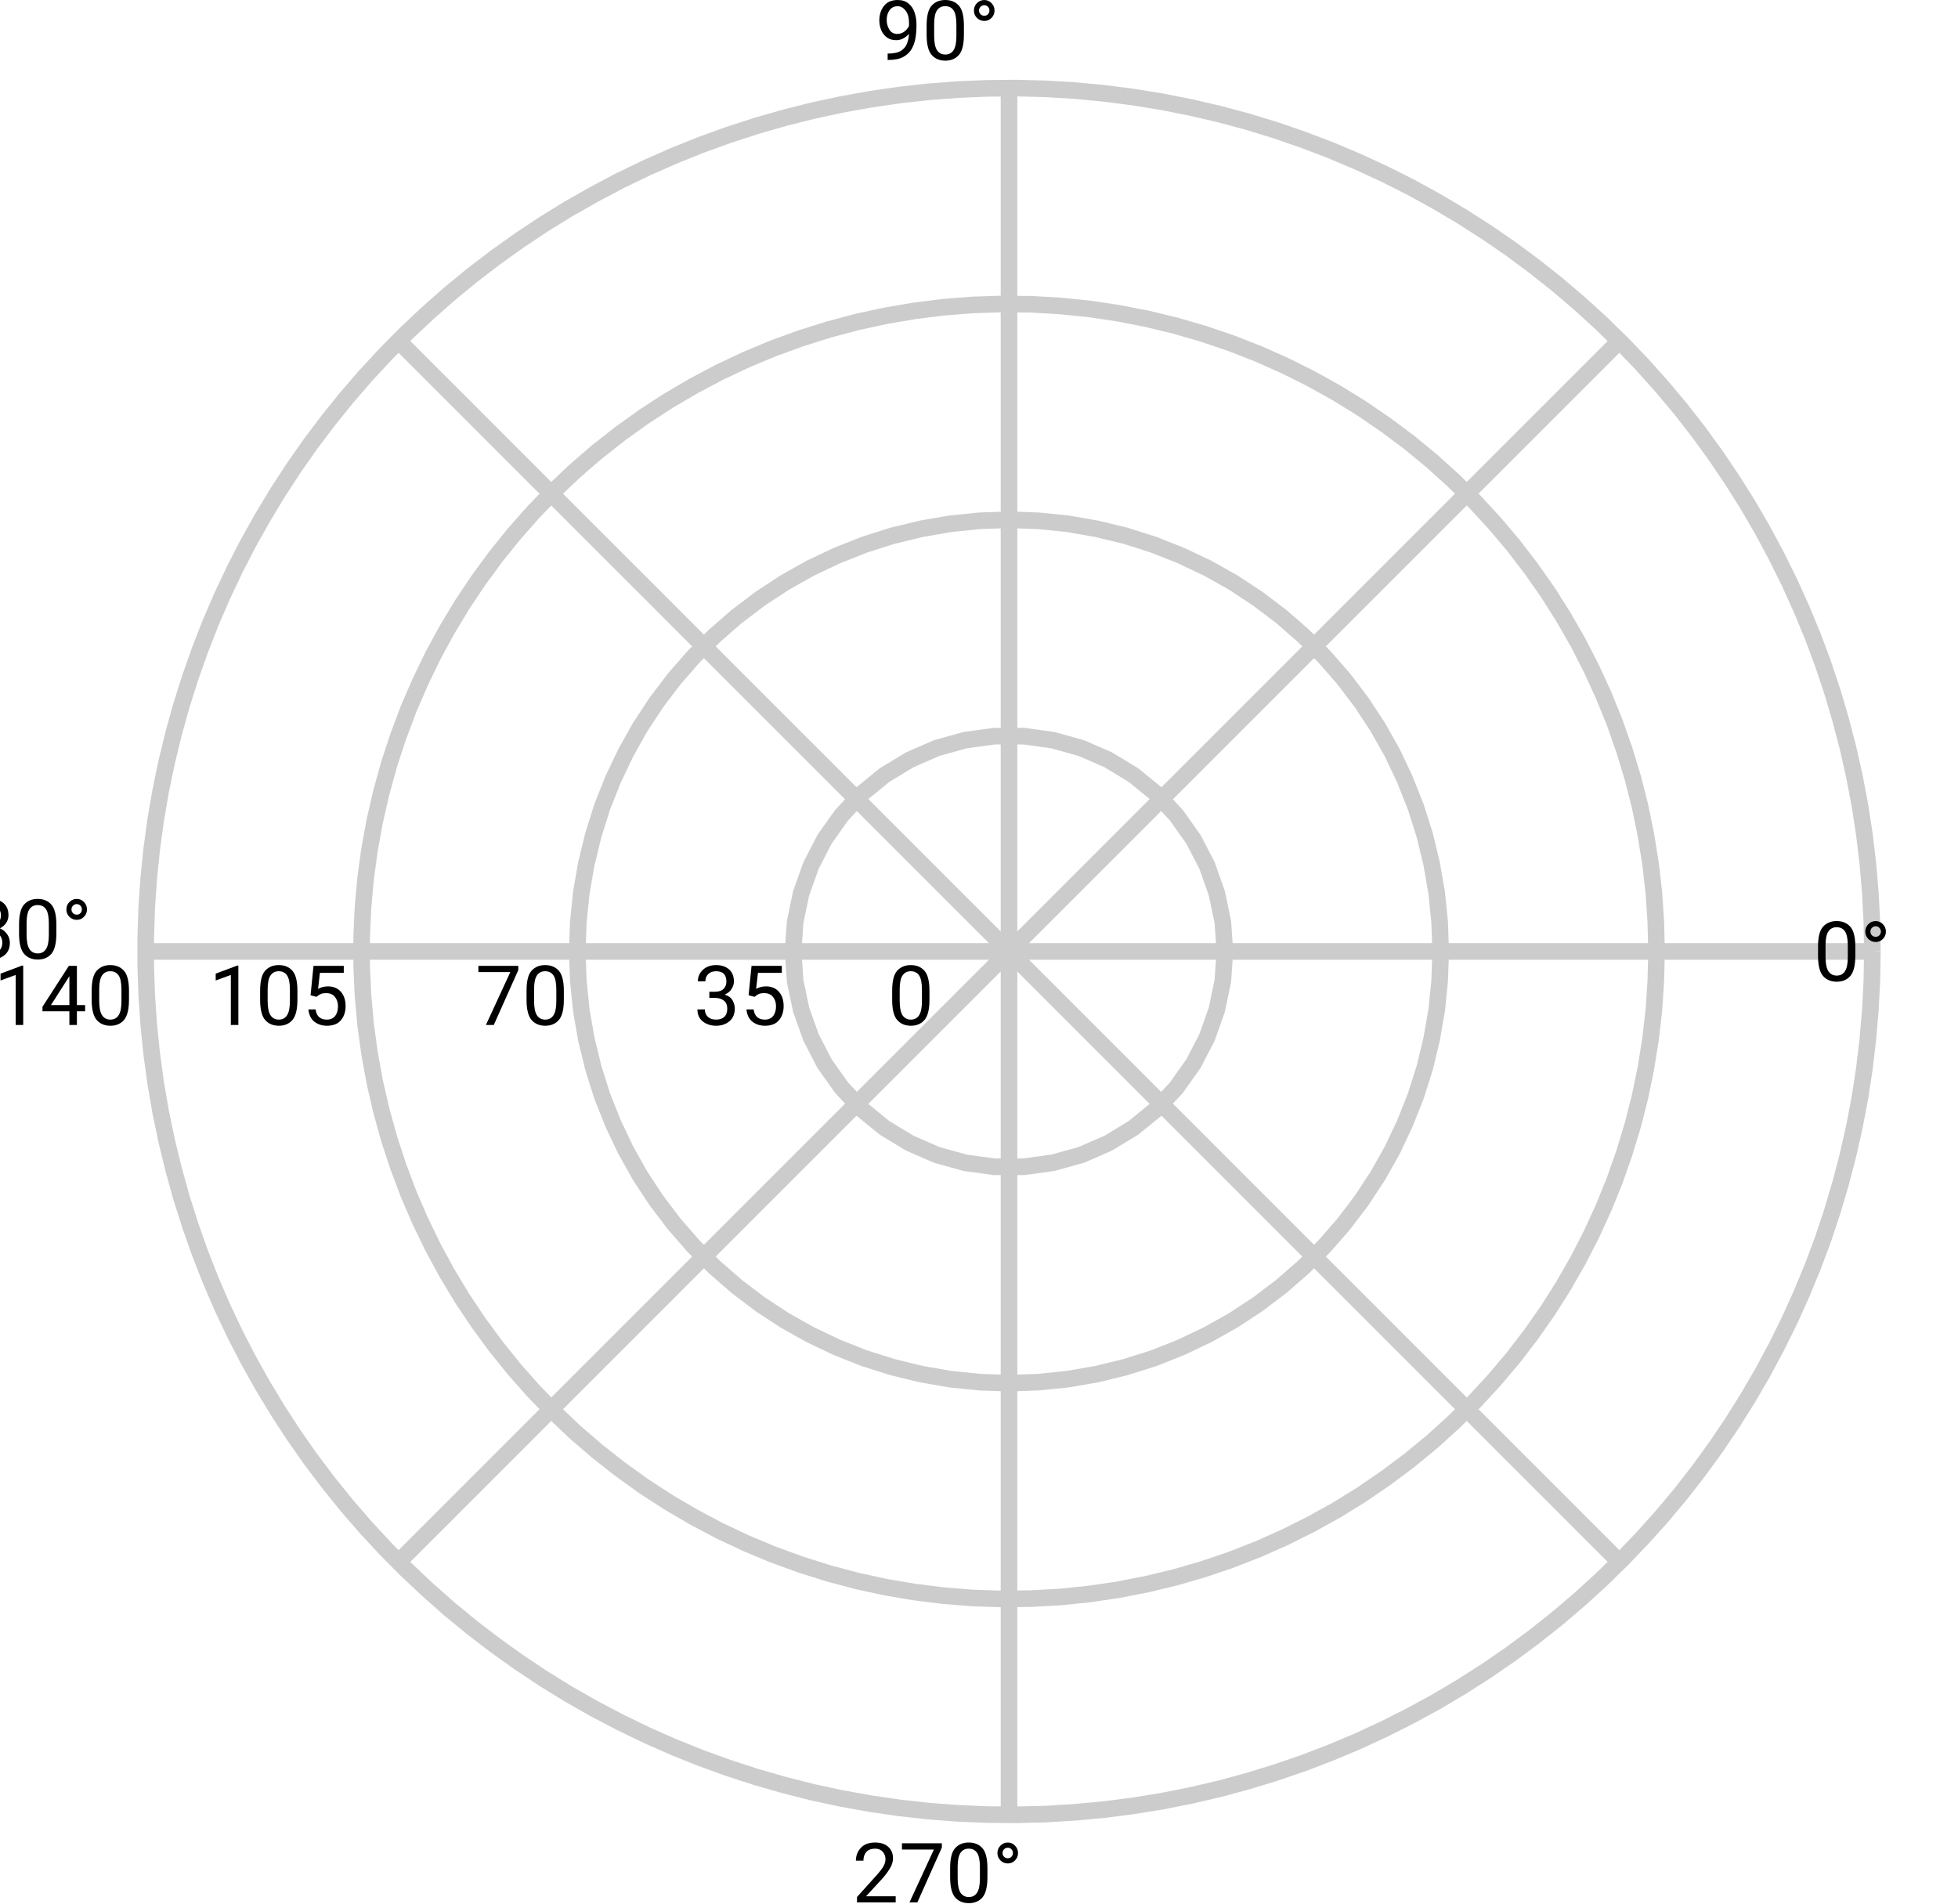
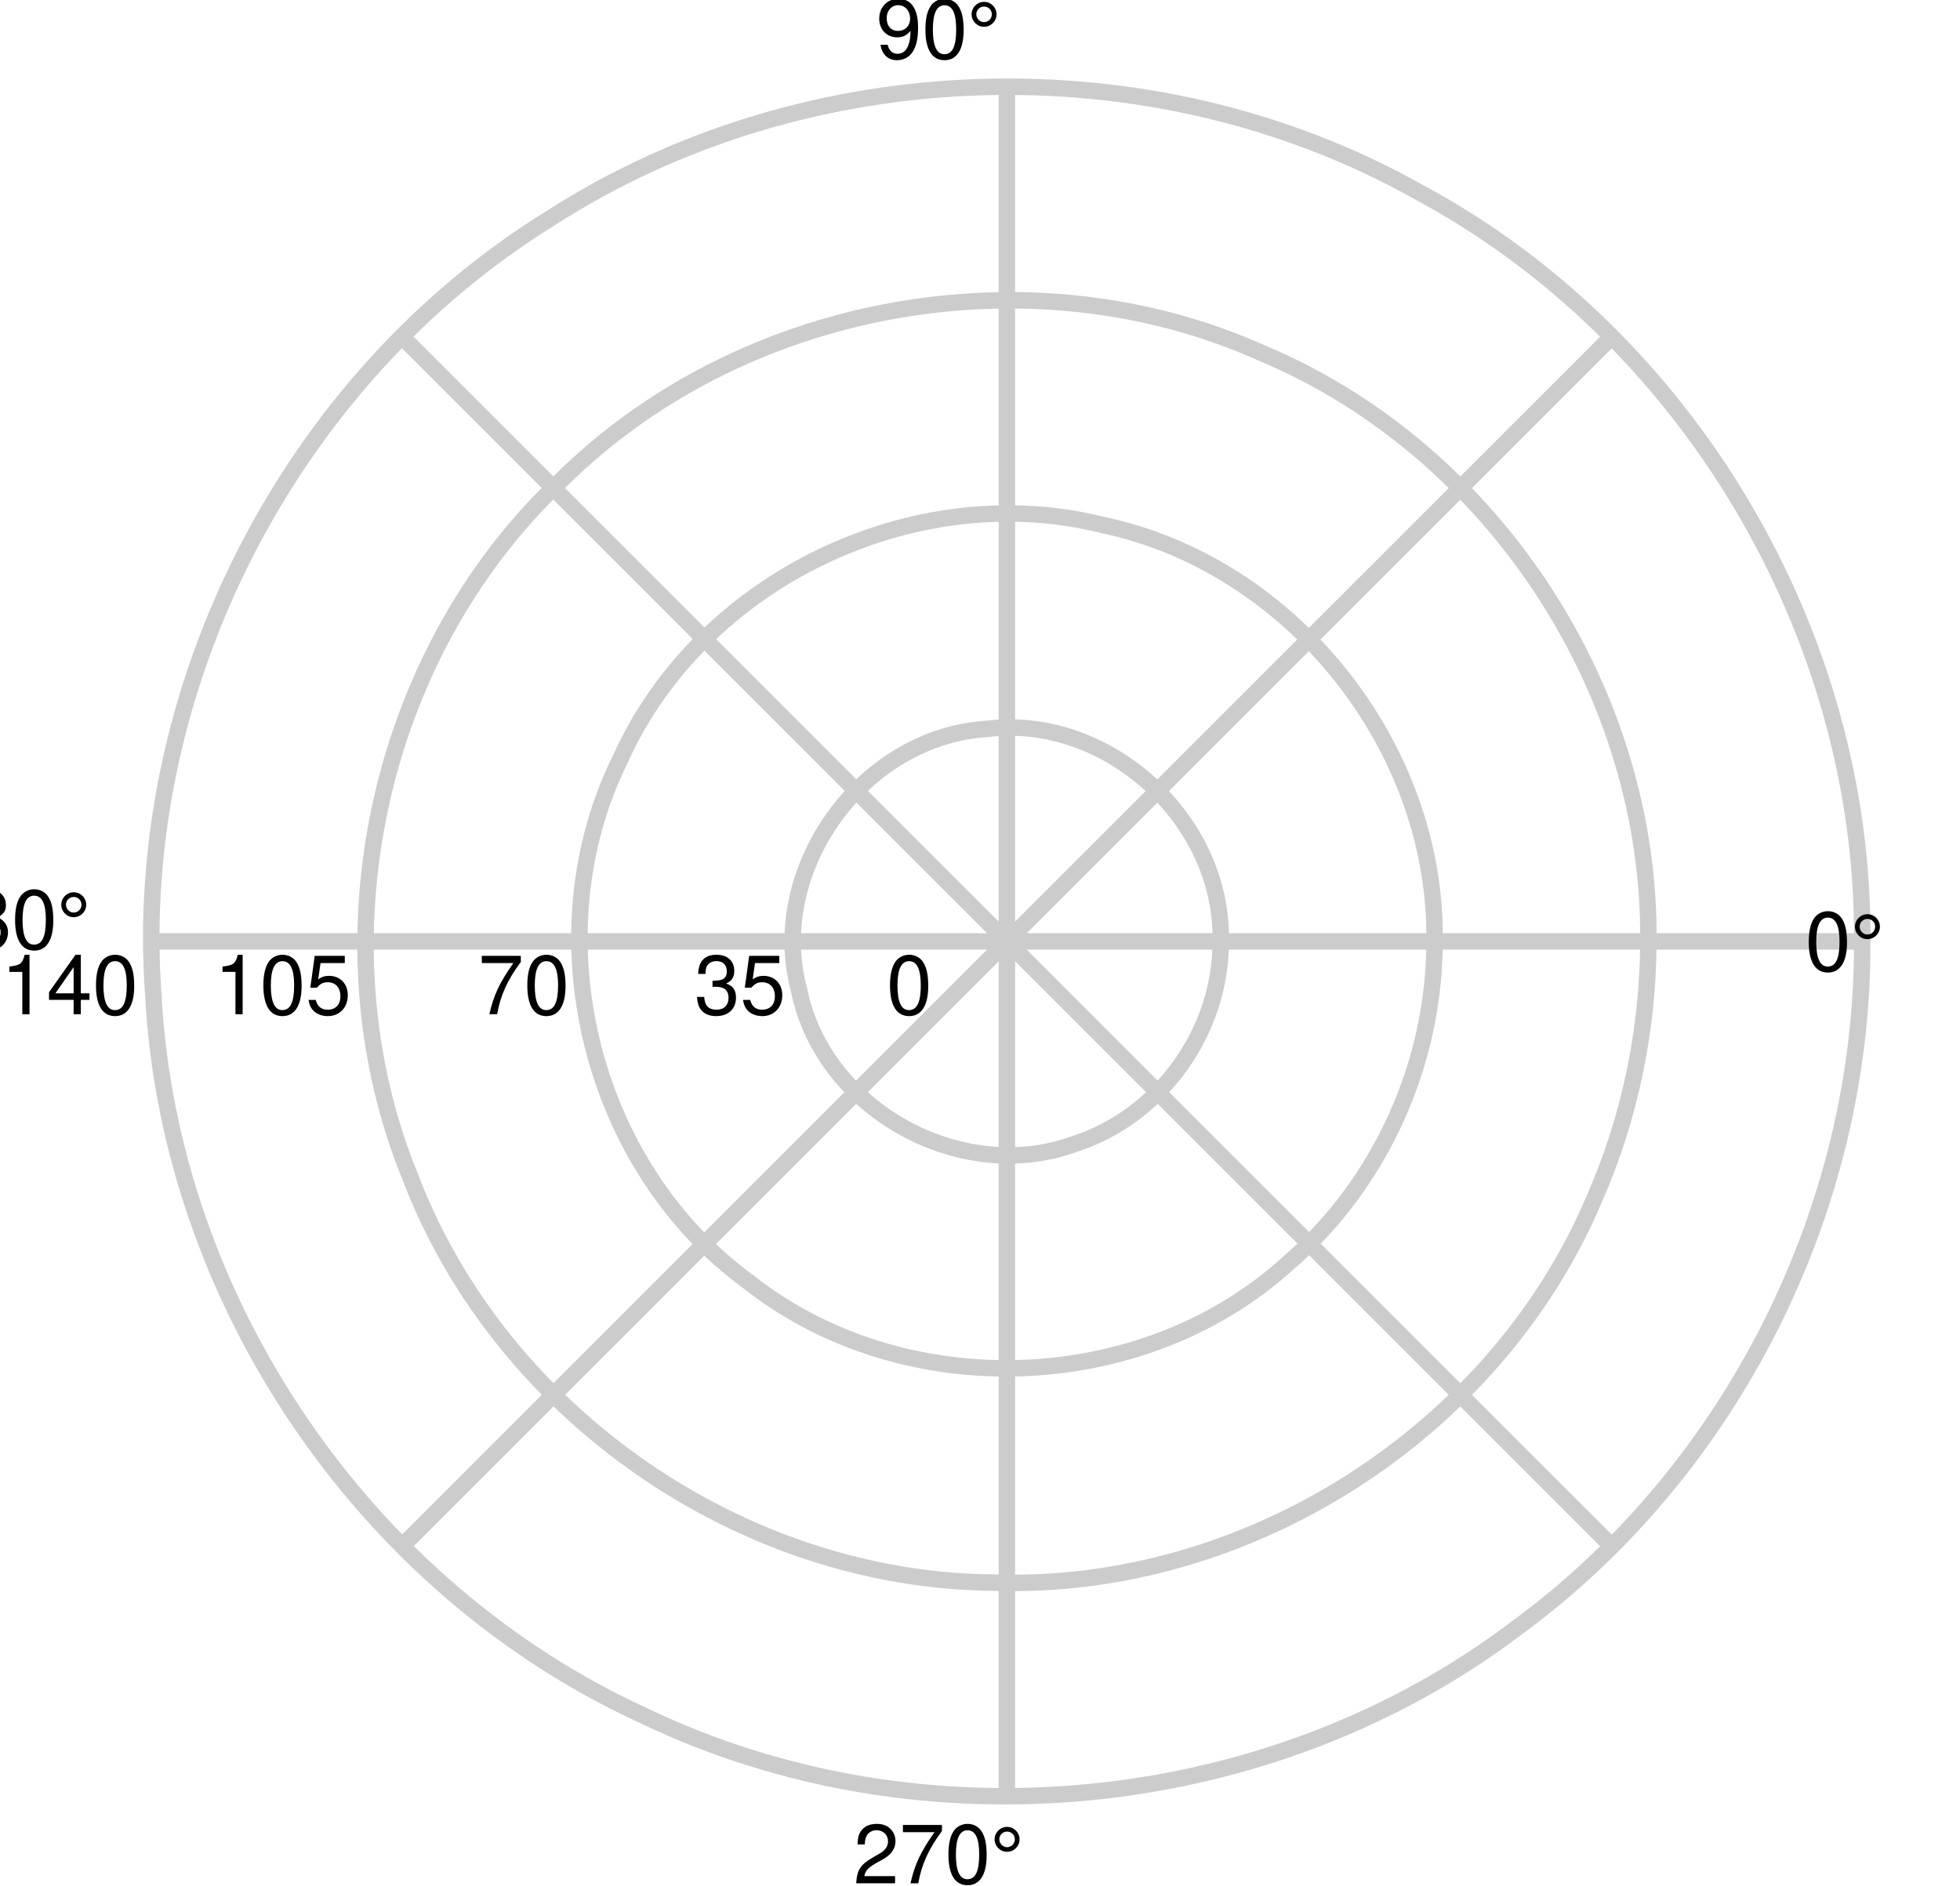
- <svg xmlns="http://www.w3.org/2000/svg" width="99.786mm" height="96.992mm" viewBox="0 0 353.574 343.671" id="svg5699" version="1.1">
+ <svg xmlns="http://www.w3.org/2000/svg" width="100.828mm" height="96.998mm" viewBox="0 0 357.265 343.694" id="svg5699" version="1.1">
  <defs id="defs5701">
-     <clipPath clipPathUnits="userSpaceOnUse" id="clipPath30-4">
-       <path d="m 1.8,0 311.81,0 0,311.81 -311.81,0 L 1.8,0 Z" id="path32-4" />
+     <clipPath id="clipPath30-4" clipPathUnits="userSpaceOnUse">
+       <path id="path32-4" d="m 1.8,0 311.81,0 0,311.81 -311.81,0 L 1.8,0 Z" />
    </clipPath>
  </defs>
-   <g id="layer1" transform="translate(440.8255,-353.5857)">
-     <g transform="matrix(1.25,0,0,-1.25,-455.7547,720.2775)" id="g26-3" style="stroke:#cccccc;stroke-width:2.4;stroke-miterlimit:4;stroke-dasharray:none">
-       <g id="g28-0" clip-path="url(#clipPath30-4)" style="stroke:#cccccc;stroke-width:2.4;stroke-miterlimit:4;stroke-dasharray:none">
-         <g id="g5343-7" style="stroke:#cccccc;stroke-width:2.4;stroke-miterlimit:4;stroke-dasharray:none">
-           <path id="path36-8" style="fill:none;stroke:#cccccc;stroke-width:2.4;stroke-linecap:butt;stroke-linejoin:round;stroke-miterlimit:4;stroke-dasharray:none;stroke-opacity:1" d="m 188.89,155.91 -0.29,4.24 -0.87,4.17 -1.42,4.01 -1.96,3.78 -2.46,3.47 -2.9,3.11 -3.3,2.69 -3.64,2.21 -3.9,1.7 -4.1,1.14 -4.22,0.58 -4.25,0 -4.22,-0.58 -4.1,-1.14 -3.9,-1.7 -3.64,-2.21 -3.3,-2.69 -2.9,-3.11 -2.46,-3.47 -1.95,-3.78 -1.43,-4.01 -0.87,-4.17 -0.29,-4.24 0.29,-4.25 0.87,-4.17 1.43,-4.01 1.95,-3.78 2.46,-3.47 2.9,-3.11 3.3,-2.69 3.64,-2.21 3.9,-1.7 4.1,-1.14 4.22,-0.58 4.25,0 4.22,0.58 4.1,1.14 3.9,1.7 3.64,2.21 3.3,2.69 2.9,3.11 2.46,3.47 1.96,3.78 1.42,4.01 0.87,4.17 0.29,4.25 0,0" />
-           <path id="path38-6" style="fill:none;stroke:#cccccc;stroke-width:2.4;stroke-linecap:butt;stroke-linejoin:round;stroke-miterlimit:4;stroke-dasharray:none;stroke-opacity:1" d="m 220.07,155.91 -0.15,4.25 -0.43,4.24 -0.73,4.19 -1,4.14 -1.29,4.06 -1.57,3.96 -1.82,3.85 -2.09,3.71 -2.34,3.56 -2.57,3.39 -2.8,3.21 -3.01,3.01 -3.21,2.8 -3.39,2.57 -3.56,2.34 -3.71,2.09 -3.85,1.82 -3.96,1.57 -4.06,1.29 -4.14,1 -4.19,0.73 -4.24,0.43 -4.25,0.15 -4.26,-0.15 -4.24,-0.43 -4.19,-0.73 -4.14,-1 -4.06,-1.29 -3.96,-1.57 -3.85,-1.82 -3.71,-2.09 -3.56,-2.34 -3.39,-2.57 -3.21,-2.8 -3.01,-3.01 -2.8,-3.21 -2.57,-3.39 -2.34,-3.56 -2.08,-3.71 -1.83,-3.85 -1.57,-3.96 -1.28,-4.06 -1.01,-4.14 -0.73,-4.19 -0.43,-4.24 -0.15,-4.25 0.15,-4.26 0.43,-4.24 0.73,-4.19 1.01,-4.14 1.28,-4.06 1.57,-3.96 1.83,-3.85 2.08,-3.71 2.34,-3.56 2.57,-3.39 2.8,-3.21 3.01,-3.01 3.21,-2.8 3.39,-2.57 3.56,-2.34 3.71,-2.08 3.85,-1.83 3.96,-1.57 4.06,-1.28 4.14,-1.01 4.19,-0.73 4.24,-0.43 4.26,-0.15 4.25,0.15 4.24,0.43 4.19,0.73 4.14,1.01 4.06,1.28 3.96,1.57 3.85,1.83 3.71,2.08 3.56,2.34 3.39,2.57 3.21,2.8 3.01,3.01 2.8,3.21 2.57,3.39 2.34,3.56 2.09,3.71 1.82,3.85 1.57,3.96 1.29,4.06 1,4.14 0.73,4.19 0.43,4.24 0.15,4.26 0,0" />
-           <path id="path40-8" style="fill:none;stroke:#cccccc;stroke-width:2.4;stroke-linecap:butt;stroke-linejoin:round;stroke-miterlimit:4;stroke-dasharray:none;stroke-opacity:1" d="m 251.25,155.91 -0.1,4.22 -0.28,4.22 -0.48,4.2 -0.67,4.18 -0.85,4.14 -1.04,4.1 -1.23,4.04 -1.4,3.99 -1.59,3.92 -1.76,3.84 -1.93,3.77 -2.1,3.66 -2.26,3.58 -2.43,3.46 -2.57,3.35 -2.73,3.23 -2.87,3.11 -3,2.97 -3.14,2.84 -3.26,2.69 -3.39,2.53 -3.49,2.39 -3.59,2.22 -3.7,2.06 -3.78,1.89 -3.86,1.72 -3.94,1.54 -4,1.36 -4.06,1.18 -4.11,0.99 -4.15,0.81 -4.19,0.62 -4.2,0.43 -4.22,0.24 -4.23,0.04 -4.23,-0.14 -4.21,-0.33 -4.2,-0.53 -4.16,-0.71 -4.14,-0.9 -4.08,-1.09 -4.03,-1.27 -3.98,-1.45 -3.9,-1.63 -3.82,-1.8 -3.74,-1.98 -3.65,-2.14 -3.54,-2.3 -3.44,-2.47 -3.32,-2.61 -3.2,-2.76 -3.07,-2.91 -2.94,-3.04 -2.8,-3.17 -2.65,-3.29 -2.5,-3.41 -2.35,-3.52 -2.18,-3.62 -2.02,-3.71 -1.84,-3.81 -1.68,-3.88 -1.49,-3.96 -1.32,-4.01 -1.13,-4.08 -0.95,-4.12 -0.76,-4.16 -0.57,-4.19 -0.38,-4.21 -0.19,-4.22 0,-4.23 0.19,-4.22 0.38,-4.21 0.57,-4.19 0.76,-4.16 0.95,-4.12 1.13,-4.08 1.32,-4.01 1.49,-3.96 1.68,-3.88 1.84,-3.8 2.02,-3.72 2.18,-3.62 2.35,-3.52 2.5,-3.41 2.65,-3.29 2.8,-3.17 2.94,-3.04 3.07,-2.91 3.2,-2.76 3.32,-2.61 3.44,-2.47 3.54,-2.3 3.65,-2.14 3.74,-1.98 3.82,-1.8 3.9,-1.63 3.98,-1.45 4.03,-1.27 4.08,-1.09 4.14,-0.9 4.16,-0.71 4.2,-0.52 4.21,-0.34 4.23,-0.14 4.23,0.05 4.22,0.23 4.2,0.43 4.19,0.62 4.15,0.81 4.11,0.99 4.06,1.18 4,1.36 3.94,1.54 3.86,1.72 3.78,1.89 3.7,2.06 3.59,2.22 3.49,2.39 3.39,2.54 3.26,2.68 3.14,2.84 3,2.97 2.87,3.11 2.73,3.23 2.57,3.35 2.43,3.47 2.26,3.57 2.1,3.67 1.93,3.76 1.76,3.84 1.59,3.92 1.4,3.99 1.23,4.04 1.04,4.1 0.85,4.14 0.67,4.18 0.48,4.2 0.28,4.22 0.1,4.23 0,0" />
-           <path id="path42-8" style="fill:none;stroke:#cccccc;stroke-width:2.4;stroke-linecap:butt;stroke-linejoin:round;stroke-miterlimit:4;stroke-dasharray:none;stroke-opacity:1" d="m 282.43,155.91 -0.07,4.23 -0.22,4.23 -0.36,4.22 -0.5,4.21 -0.64,4.18 -0.79,4.17 -0.93,4.13 -1.07,4.1 -1.2,4.06 -1.34,4.02 -1.48,3.97 -1.62,3.91 -1.74,3.86 -1.88,3.8 -2,3.73 -2.13,3.67 -2.25,3.58 -2.37,3.51 -2.49,3.43 -2.6,3.34 -2.72,3.25 -2.83,3.16 -2.93,3.05 -3.03,2.96 -3.13,2.85 -3.23,2.75 -3.32,2.63 -3.4,2.52 -3.49,2.4 -3.57,2.28 -3.64,2.16 -3.72,2.04 -3.78,1.9 -3.85,1.78 -3.9,1.65 -3.96,1.51 -4,1.38 -4.05,1.24 -4.09,1.1 -4.13,0.96 -4.15,0.82 -4.18,0.68 -4.21,0.54 -4.21,0.4 -4.23,0.25 -4.24,0.11 -4.23,-0.04 -4.23,-0.18 -4.23,-0.32 -4.21,-0.47 -4.19,-0.61 -4.17,-0.75 -4.14,-0.89 -4.11,-1.04 -4.07,-1.17 -4.03,-1.31 -3.98,-1.44 -3.93,-1.58 -3.87,-1.71 -3.82,-1.84 -3.75,-1.98 -3.68,-2.09 -3.6,-2.22 -3.53,-2.35 -3.45,-2.46 -3.36,-2.57 -3.28,-2.69 -3.17,-2.8 -3.09,-2.9 -2.98,-3.01 -2.88,-3.11 -2.77,-3.2 -2.66,-3.3 -2.55,-3.38 -2.43,-3.47 -2.31,-3.55 -2.19,-3.63 -2.07,-3.69 -1.94,-3.77 -1.81,-3.83 -1.68,-3.89 -1.54,-3.94 -1.41,-4 -1.28,-4.04 -1.13,-4.08 -1,-4.11 -0.86,-4.15 -0.72,-4.18 -0.57,-4.19 -0.43,-4.22 -0.29,-4.22 -0.14,-4.24 0,-4.23 0.14,-4.24 0.29,-4.22 0.43,-4.22 0.57,-4.19 0.72,-4.18 0.86,-4.15 1,-4.11 1.13,-4.08 1.28,-4.04 1.41,-4 1.54,-3.94 1.68,-3.89 1.81,-3.83 1.94,-3.76 2.07,-3.7 2.19,-3.63 2.31,-3.55 2.43,-3.47 2.55,-3.38 2.66,-3.3 2.77,-3.2 2.88,-3.11 2.98,-3 3.09,-2.91 3.17,-2.8 3.28,-2.69 3.36,-2.57 3.45,-2.46 3.53,-2.35 3.6,-2.22 3.68,-2.09 3.75,-1.97 3.82,-1.85 3.87,-1.71 3.93,-1.58 3.98,-1.44 4.03,-1.31 4.07,-1.17 4.11,-1.04 4.14,-0.89 4.17,-0.75 4.19,-0.61 4.21,-0.47 4.23,-0.32 4.23,-0.18 4.23,-0.03 4.24,0.1 4.23,0.26 4.21,0.39 4.21,0.54 4.18,0.68 4.15,0.82 4.13,0.96 4.09,1.11 4.05,1.24 4,1.37 3.96,1.52 3.9,1.64 3.85,1.78 3.78,1.91 3.72,2.03 3.64,2.16 3.57,2.28 3.49,2.4 3.4,2.52 3.32,2.63 3.23,2.75 3.13,2.85 3.03,2.96 2.93,3.06 2.83,3.15 2.72,3.25 2.6,3.34 2.49,3.43 2.37,3.51 2.25,3.59 2.13,3.66 2,3.73 1.88,3.8 1.74,3.86 1.62,3.92 1.48,3.96 1.34,4.02 1.2,4.06 1.07,4.1 0.93,4.13 0.79,4.17 0.64,4.18 0.5,4.21 0.36,4.22 0.22,4.23 0.07,4.24" />
-           <path id="path46-4" style="fill:none;stroke:#cccccc;stroke-width:2.4;stroke-linecap:butt;stroke-linejoin:round;stroke-miterlimit:4;stroke-dasharray:none;stroke-opacity:1" d="m 157.71,155.91 3.04,3.04 3.04,3.04 3.04,3.04 3.04,3.04 3.04,3.04 3.04,3.04 3.04,3.04 3.04,3.04 3.05,3.05 3.04,3.04 3.04,3.04 3.04,3.04 3.04,3.04 3.04,3.04 3.04,3.04 3.04,3.04 3.05,3.05 3.04,3.04 3.04,3.04 3.04,3.04 3.04,3.04 3.04,3.04 3.04,3.04 3.04,3.04 3.04,3.04 3.05,3.05 3.04,3.04 3.04,3.04 3.04,3.04 0,0" />
-           <path id="path50-31" style="fill:none;stroke:#cccccc;stroke-width:2.4;stroke-linecap:butt;stroke-linejoin:round;stroke-miterlimit:4;stroke-dasharray:none;stroke-opacity:1" d="m 157.71,155.91 -3.05,3.04 -3.04,3.04 -3.04,3.04 -3.04,3.04 -3.04,3.04 -3.04,3.04 -3.04,3.04 -3.04,3.04 -3.04,3.05 -3.05,3.04 -3.04,3.04 -3.04,3.04 -3.04,3.04 -3.04,3.04 -3.04,3.04 -3.04,3.04 -3.04,3.05 -3.05,3.04 -3.04,3.04 -3.04,3.04 -3.04,3.04 -3.04,3.04 -3.04,3.04 -3.04,3.04 -3.04,3.04 -3.04,3.05 -3.05,3.04 -3.04,3.04 -3.04,3.04 0,0" />
-           <path id="path54-4" style="fill:none;stroke:#cccccc;stroke-width:2.4;stroke-linecap:butt;stroke-linejoin:round;stroke-miterlimit:4;stroke-dasharray:none;stroke-opacity:1" d="m 157.71,155.91 -3.05,-3.05 -3.04,-3.04 -3.04,-3.04 -3.04,-3.04 -3.04,-3.04 -3.04,-3.04 -3.04,-3.04 -3.04,-3.04 -3.04,-3.04 -3.05,-3.05 -3.04,-3.04 -3.04,-3.04 -3.04,-3.04 -3.04,-3.04 -3.04,-3.04 -3.04,-3.04 -3.04,-3.04 -3.05,-3.05 -3.04,-3.04 -3.04,-3.04 -3.04,-3.04 -3.04,-3.04 -3.04,-3.04 -3.04,-3.04 -3.04,-3.04 -3.04,-3.04 -3.05,-3.05 -3.04,-3.04 -3.04,-3.04 0,0" />
-           <path id="path58-9" style="fill:none;stroke:#cccccc;stroke-width:2.4;stroke-linecap:butt;stroke-linejoin:round;stroke-miterlimit:4;stroke-dasharray:none;stroke-opacity:1" d="m 157.71,155.91 3.04,-3.05 3.04,-3.04 3.04,-3.04 3.04,-3.04 3.04,-3.04 3.04,-3.04 3.04,-3.04 3.04,-3.04 3.05,-3.04 3.04,-3.05 3.04,-3.04 3.04,-3.04 3.04,-3.04 3.04,-3.04 3.04,-3.04 3.04,-3.04 3.05,-3.04 3.04,-3.05 3.04,-3.04 3.04,-3.04 3.04,-3.04 3.04,-3.04 3.04,-3.04 3.04,-3.04 3.04,-3.04 3.05,-3.04 3.04,-3.05 3.04,-3.04 3.04,-3.04" />
+   <g transform="translate(442.1519,-353.7613)" id="layer1">
+     <g style="stroke:#cccccc;stroke-width:2.4;stroke-miterlimit:4;stroke-dasharray:none" id="g26-3" transform="matrix(1.25,0,0,-1.25,-455.7547,720.2775)">
+       <g style="stroke:#cccccc;stroke-width:2.4;stroke-miterlimit:4;stroke-dasharray:none" clip-path="url(#clipPath30-4)" id="g28-0">
+         <g style="stroke:#cccccc;stroke-width:2.4;stroke-miterlimit:4;stroke-dasharray:none" id="g5343-7">
+           <path id="path36-8" d="m 188.89,155.91 c 0.404,17.686 -16.422,33.118 -34.016,31.003 -18.187,-1.095 -32.194,-20.429 -27.482,-38.042 3.46,-17.363 23.456,-28.55 40.089,-22.537 12.57,4.008 21.455,16.399 21.409,29.576 z" style="fill:none;stroke:#cccccc;stroke-width:2.4;stroke-linecap:butt;stroke-linejoin:round;stroke-miterlimit:4;stroke-dasharray:none;stroke-opacity:1" />
+           <path id="path38-6" d="m 220.07,155.91 c 0.435,28.221 -20.676,54.86 -48.31,60.719 -27.609,6.939 -58.606,-8.018 -70.338,-33.959 -12.843,-25.695 -4.589,-59.524 18.63,-76.431 22.548,-17.791 57.341,-16.598 78.617,2.696 13.503,11.605 21.421,29.19 21.4,46.975 z" style="fill:none;stroke:#cccccc;stroke-width:2.4;stroke-linecap:butt;stroke-linejoin:round;stroke-miterlimit:4;stroke-dasharray:none;stroke-opacity:1" />
+           <path id="path40-8" d="m 251.25,155.91 c 0.392,36.409 -22.663,71.644 -56.243,85.76 -33.858,15.251 -76.324,7.464 -102.582,-18.79 C 65.685,197.459 56.75,155.6 70.744,121.467 83.916,87.009 119.083,62.612 155.98,62.392 c 36.877,-1.144 72.933,21.94 87.354,55.896 5.21,11.817 7.886,24.712 7.916,37.622 z" style="fill:none;stroke:#cccccc;stroke-width:2.4;stroke-linecap:butt;stroke-linejoin:round;stroke-miterlimit:4;stroke-dasharray:none;stroke-opacity:1" />
+           <path id="path42-8" d="m 282.43,155.91 c 0.4,44.684 -25.428,88.316 -64.844,109.388 -38.782,21.726 -89.144,20.132 -126.498,-3.957 C 53.094,237.834 30.015,192.693 33.238,148.129 35.588,103.5 64.117,61.576 104.755,42.988 145.241,23.524 196.031,28.575 231.877,55.652 263.364,78.638 282.639,116.932 282.43,155.91 Z" style="fill:none;stroke:#cccccc;stroke-width:2.4;stroke-linecap:butt;stroke-linejoin:round;stroke-miterlimit:4;stroke-dasharray:none;stroke-opacity:1" />
+           <path id="path46-4" d="m 157.71,155.91 c 29.397,29.397 58.793,58.793 88.19,88.19" style="fill:none;stroke:#cccccc;stroke-width:2.4;stroke-linecap:butt;stroke-linejoin:round;stroke-miterlimit:4;stroke-dasharray:none;stroke-opacity:1" />
+           <path id="path50-31" d="m 157.71,155.91 c -29.409,29.387 -58.797,58.796 -88.2,88.19" style="fill:none;stroke:#cccccc;stroke-width:2.4;stroke-linecap:butt;stroke-linejoin:round;stroke-miterlimit:4;stroke-dasharray:none;stroke-opacity:1" />
+           <path id="path54-4" d="m 157.71,155.91 c -29.4,-29.4 -58.8,-58.8 -88.2,-88.2" style="fill:none;stroke:#cccccc;stroke-width:2.4;stroke-linecap:butt;stroke-linejoin:round;stroke-miterlimit:4;stroke-dasharray:none;stroke-opacity:1" />
+           <path id="path58-9" d="m 157.71,155.91 c 29.387,-29.409 58.796,-58.797 88.19,-88.2" style="fill:none;stroke:#cccccc;stroke-width:2.4;stroke-linecap:butt;stroke-linejoin:round;stroke-miterlimit:4;stroke-dasharray:none;stroke-opacity:1" />
        </g>
-         <path d="m 157.71,155.91 0,0" style="fill:none;stroke:#cccccc;stroke-width:2.4;stroke-linecap:butt;stroke-linejoin:round;stroke-miterlimit:4;stroke-dasharray:none;stroke-opacity:1" id="path34-2" />
-         <g id="g5365-0" style="stroke:#cccccc;stroke-width:2.4;stroke-miterlimit:4;stroke-dasharray:none">
-           <path id="path44-6" style="fill:none;stroke:#cccccc;stroke-width:2.4;stroke-linecap:butt;stroke-linejoin:round;stroke-miterlimit:4;stroke-dasharray:none;stroke-opacity:1" d="m 157.71,155.91 4.3,0 4.3,0 4.3,0 4.3,0 4.3,0 4.3,0 4.3,0 4.3,0 4.3,0 4.3,0 4.3,0 4.31,0 4.3,0 4.3,0 4.3,0 4.3,0 4.3,0 4.3,0 4.3,0 4.3,0 4.3,0 4.3,0 4.3,0 4.31,0 4.3,0 4.3,0 4.3,0 4.3,0 4.3,0 0,0" />
-           <path id="path48-89" style="fill:none;stroke:#cccccc;stroke-width:2.4;stroke-linecap:butt;stroke-linejoin:round;stroke-miterlimit:4;stroke-dasharray:none;stroke-opacity:1" d="m 157.71,155.91 0,4.3 0,4.3 0,4.3 0,4.3 0,4.3 0,4.3 0,4.3 0,4.3 0,4.3 0,4.3 0,4.3 0,4.31 0,4.3 0,4.3 0,4.3 0,4.3 0,4.3 0,4.3 0,4.3 0,4.3 0,4.3 0,4.3 0,4.3 0,4.31 0,4.3 0,4.3 0,4.3 0,4.3 0,4.3 0,0" />
-           <path id="path52-2" style="fill:none;stroke:#cccccc;stroke-width:2.4;stroke-linecap:butt;stroke-linejoin:round;stroke-miterlimit:4;stroke-dasharray:none;stroke-opacity:1" d="m 157.71,155.91 -4.31,0 -4.3,0 -4.3,0 -4.3,0 -4.3,0 -4.3,0 -4.3,0 -4.3,0 -4.3,0 -4.3,0 -4.3,0 -4.3,0 -4.31,0 -4.3,0 -4.3,0 -4.3,0 -4.3,0 -4.3,0 -4.3,0 -4.3,0 -4.3,0 -4.3,0 -4.3,0 -4.3,0 -4.31,0 -4.3,0 -4.3,0 -4.3,0 -4.3,0 0,0" />
-           <path id="path56-6" style="fill:none;stroke:#cccccc;stroke-width:2.4;stroke-linecap:butt;stroke-linejoin:round;stroke-miterlimit:4;stroke-dasharray:none;stroke-opacity:1" d="m 157.71,155.91 0,-4.31 0,-4.3 0,-4.3 0,-4.3 0,-4.3 0,-4.3 0,-4.3 0,-4.3 0,-4.3 0,-4.3 0,-4.3 0,-4.3 0,-4.31 0,-4.3 0,-4.3 0,-4.3 0,-4.3 0,-4.3 0,-4.3 0,-4.3 0,-4.3 0,-4.3 0,-4.3 0,-4.3 0,-4.31 0,-4.3 0,-4.3 0,-4.3 0,-4.3 0,0" />
+         <path id="path34-2" style="fill:none;stroke:#cccccc;stroke-width:2.4;stroke-linecap:butt;stroke-linejoin:round;stroke-miterlimit:4;stroke-dasharray:none;stroke-opacity:1" d="m 157.71,155.91 0,0" />
+         <g style="stroke:#cccccc;stroke-width:2.4;stroke-miterlimit:4;stroke-dasharray:none" id="g5365-0">
+           <path id="path44-6" d="m 157.71,155.91 c 41.573,0 83.147,0 124.72,0" style="fill:none;stroke:#cccccc;stroke-width:2.4;stroke-linecap:butt;stroke-linejoin:round;stroke-miterlimit:4;stroke-dasharray:none;stroke-opacity:1" />
+           <path id="path48-89" d="m 157.71,155.91 c 0,41.573 0,83.147 0,124.72" style="fill:none;stroke:#cccccc;stroke-width:2.4;stroke-linecap:butt;stroke-linejoin:round;stroke-miterlimit:4;stroke-dasharray:none;stroke-opacity:1" />
+           <path id="path52-2" d="m 157.71,155.91 c -41.577,0 -83.153,0 -124.73,0" style="fill:none;stroke:#cccccc;stroke-width:2.4;stroke-linecap:butt;stroke-linejoin:round;stroke-miterlimit:4;stroke-dasharray:none;stroke-opacity:1" />
+           <path id="path56-6" d="m 157.71,155.91 c 0,-41.577 0,-83.153 0,-124.73" style="fill:none;stroke:#cccccc;stroke-width:2.4;stroke-linecap:butt;stroke-linejoin:round;stroke-miterlimit:4;stroke-dasharray:none;stroke-opacity:1" />
        </g>
      </g>
    </g>
-     <g id="g6358" transform="translate(-319.9022,-64.39451)" style="fill:#000000">
-       <text style="font-style:normal;font-variant:normal;font-weight:normal;font-stretch:normal;font-size:15px;font-family:Roboto;-inkscape-font-specification:Roboto;writing-mode:lr-tb;fill:#000000;fill-opacity:1;fill-rule:nonzero;stroke:none" id="text218" x="39.34" y="603.06">
-         <tspan x="39.34" y="603.06" id="tspan220" style="font-style:normal;font-variant:normal;font-weight:normal;font-stretch:normal;font-size:15px;font-family:Roboto;-inkscape-font-specification:Roboto;fill:#000000">0</tspan>
+     <g style="fill:#000000" transform="translate(-319.9022,-64.39451)" id="g6358">
+       <text y="603.06" x="39.34" id="text218" style="font-style:normal;font-variant:normal;font-weight:normal;font-stretch:normal;font-size:15px;font-family:'Nimbus Sans L';-inkscape-font-specification:'Nimbus Sans L';writing-mode:lr-tb;fill:#000000;fill-opacity:1;fill-rule:nonzero;stroke:none">
+         <tspan style="font-style:normal;font-variant:normal;font-weight:normal;font-stretch:normal;font-size:15px;font-family:'Nimbus Sans L';-inkscape-font-specification:'Nimbus Sans L';fill:#000000" id="tspan220" y="603.06" x="39.34">0</tspan>
      </text>
-       <text style="font-style:normal;font-variant:normal;font-weight:normal;font-stretch:normal;font-size:15px;font-family:Roboto;-inkscape-font-specification:Roboto;writing-mode:lr-tb;fill:#000000;fill-opacity:1;fill-rule:nonzero;stroke:none" id="text222" x="4.311" y="603.06">
-         <tspan x="4.311" y="603.06" id="tspan224">35</tspan>
+       <text y="603.06" x="4.311" id="text222" style="font-style:normal;font-variant:normal;font-weight:normal;font-stretch:normal;font-size:15px;font-family:'Nimbus Sans L';-inkscape-font-specification:'Nimbus Sans L';writing-mode:lr-tb;fill:#000000;fill-opacity:1;fill-rule:nonzero;stroke:none">
+         <tspan id="tspan224" y="603.06" x="4.311">35</tspan>
      </text>
-       <text style="font-style:normal;font-variant:normal;font-weight:normal;font-stretch:normal;font-size:15px;font-family:Roboto;-inkscape-font-specification:Roboto;writing-mode:lr-tb;fill:#000000;fill-opacity:1;fill-rule:nonzero;stroke:none" id="text226" x="-35.114" y="603.06">
-         <tspan x="-35.114" y="603.06" id="tspan228">70</tspan>
+       <text y="603.06" x="-35.114" id="text226" style="font-style:normal;font-variant:normal;font-weight:normal;font-stretch:normal;font-size:15px;font-family:'Nimbus Sans L';-inkscape-font-specification:'Nimbus Sans L';writing-mode:lr-tb;fill:#000000;fill-opacity:1;fill-rule:nonzero;stroke:none">
+         <tspan id="tspan228" y="603.06" x="-35.114">70</tspan>
      </text>
-       <text style="font-style:normal;font-variant:normal;font-weight:normal;font-stretch:normal;font-size:15px;font-family:Roboto;-inkscape-font-specification:Roboto;writing-mode:lr-tb;fill:#000000;fill-opacity:1;fill-rule:nonzero;stroke:none" id="text230" x="-83.222" y="603.06">
-         <tspan x="-83.222" y="603.06" id="tspan232">105</tspan>
+       <text y="603.06" x="-83.222" id="text230" style="font-style:normal;font-variant:normal;font-weight:normal;font-stretch:normal;font-size:15px;font-family:'Nimbus Sans L';-inkscape-font-specification:'Nimbus Sans L';writing-mode:lr-tb;fill:#000000;fill-opacity:1;fill-rule:nonzero;stroke:none">
+         <tspan id="tspan232" y="603.06" x="-83.222">105</tspan>
      </text>
-       <text style="font-style:normal;font-variant:normal;font-weight:normal;font-stretch:normal;font-size:15px;font-family:Roboto;-inkscape-font-specification:Roboto;writing-mode:lr-tb;fill:#000000;fill-opacity:1;fill-rule:nonzero;stroke:none" id="text234" x="-122.076" y="603.06">
-         <tspan x="-122.076" y="603.06" id="tspan236">140</tspan>
+       <text y="603.06" x="-122.076" id="text234" style="font-style:normal;font-variant:normal;font-weight:normal;font-stretch:normal;font-size:15px;font-family:'Nimbus Sans L';-inkscape-font-specification:'Nimbus Sans L';writing-mode:lr-tb;fill:#000000;fill-opacity:1;fill-rule:nonzero;stroke:none">
+         <tspan id="tspan236" y="603.06" x="-122.076">140</tspan>
      </text>
    </g>
-     <g id="g6386" transform="translate(-317.1879,-67.68022)">
-       <text id="text6370" y="432.076" x="58.673" style="font-style:normal;font-variant:normal;font-weight:normal;font-stretch:normal;font-size:15px;line-height:125%;font-family:Roboto;-inkscape-font-specification:Roboto;text-align:center;letter-spacing:0px;word-spacing:0px;text-anchor:middle;fill:#000000;fill-opacity:1;stroke:none;stroke-width:1px;stroke-linecap:butt;stroke-linejoin:miter;stroke-opacity:1" xml:space="preserve">
-         <tspan y="432.076" x="58.673" id="tspan6372">90°</tspan>
+     <g transform="translate(-317.1879,-67.68022)" id="g6386">
+       <text xml:space="preserve" style="font-style:normal;font-variant:normal;font-weight:normal;font-stretch:normal;font-size:15px;line-height:125%;font-family:'Nimbus Sans L';-inkscape-font-specification:'Nimbus Sans L';text-align:center;letter-spacing:0px;word-spacing:0px;text-anchor:middle;fill:#000000;fill-opacity:1;stroke:none;stroke-width:1px;stroke-linecap:butt;stroke-linejoin:miter;stroke-opacity:1" x="60.673" y="432.076" id="text6370">
+         <tspan id="tspan6372" x="60.673" y="432.076">90°</tspan>
      </text>
-       <text id="text6374" y="598.402" x="223.857" style="font-style:normal;font-variant:normal;font-weight:normal;font-stretch:normal;font-size:15px;line-height:125%;font-family:Roboto;-inkscape-font-specification:Roboto;text-align:center;letter-spacing:0px;word-spacing:0px;text-anchor:middle;fill:#000000;fill-opacity:1;stroke:none;stroke-width:1px;stroke-linecap:butt;stroke-linejoin:miter;stroke-opacity:1" xml:space="preserve">
-         <tspan y="598.402" x="223.857" id="tspan6376">0°</tspan>
+       <text xml:space="preserve" style="font-style:normal;font-variant:normal;font-weight:normal;font-stretch:normal;font-size:15px;line-height:125%;font-family:'Nimbus Sans L';-inkscape-font-specification:'Nimbus Sans L';text-align:center;letter-spacing:0px;word-spacing:0px;text-anchor:middle;fill:#000000;fill-opacity:1;stroke:none;stroke-width:1px;stroke-linecap:butt;stroke-linejoin:miter;stroke-opacity:1" x="225.857" y="598.402" id="text6374">
+         <tspan id="tspan6376" x="225.857" y="598.402">0°</tspan>
      </text>
-       <text id="text6378" y="764.791" x="58.699" style="font-style:normal;font-variant:normal;font-weight:normal;font-stretch:normal;font-size:15px;line-height:125%;font-family:Roboto;-inkscape-font-specification:Roboto;text-align:center;letter-spacing:0px;word-spacing:0px;text-anchor:middle;fill:#000000;fill-opacity:1;stroke:none;stroke-width:1px;stroke-linecap:butt;stroke-linejoin:miter;stroke-opacity:1" xml:space="preserve">
-         <tspan y="764.791" x="58.699" id="tspan6380">270°</tspan>
+       <text xml:space="preserve" style="font-style:normal;font-variant:normal;font-weight:normal;font-stretch:normal;font-size:15px;line-height:125%;font-family:'Nimbus Sans L';-inkscape-font-specification:'Nimbus Sans L';text-align:center;letter-spacing:0px;word-spacing:0px;text-anchor:middle;fill:#000000;fill-opacity:1;stroke:none;stroke-width:1px;stroke-linecap:butt;stroke-linejoin:miter;stroke-opacity:1" x="60.699" y="764.791" id="text6378">
+         <tspan id="tspan6380" x="60.699" y="764.791">270°</tspan>
      </text>
-       <text id="text6382" y="594.402" x="-109.429" style="font-style:normal;font-variant:normal;font-weight:normal;font-stretch:normal;font-size:15px;line-height:125%;font-family:Roboto;-inkscape-font-specification:Roboto;text-align:center;letter-spacing:0px;word-spacing:0px;text-anchor:middle;fill:#000000;fill-opacity:1;stroke:none;stroke-width:1px;stroke-linecap:butt;stroke-linejoin:miter;stroke-opacity:1" xml:space="preserve">
-         <tspan y="594.402" x="-109.429" id="tspan6384">180°</tspan>
+       <text xml:space="preserve" style="font-style:normal;font-variant:normal;font-weight:normal;font-stretch:normal;font-size:15px;line-height:125%;font-family:'Nimbus Sans L';-inkscape-font-specification:'Nimbus Sans L';text-align:center;letter-spacing:0px;word-spacing:0px;text-anchor:middle;fill:#000000;fill-opacity:1;stroke:none;stroke-width:1px;stroke-linecap:butt;stroke-linejoin:miter;stroke-opacity:1" x="-109.429" y="594.402" id="text6382">
+         <tspan id="tspan6384" x="-109.429" y="594.402">180°</tspan>
      </text>
    </g>
  </g>
</svg>
